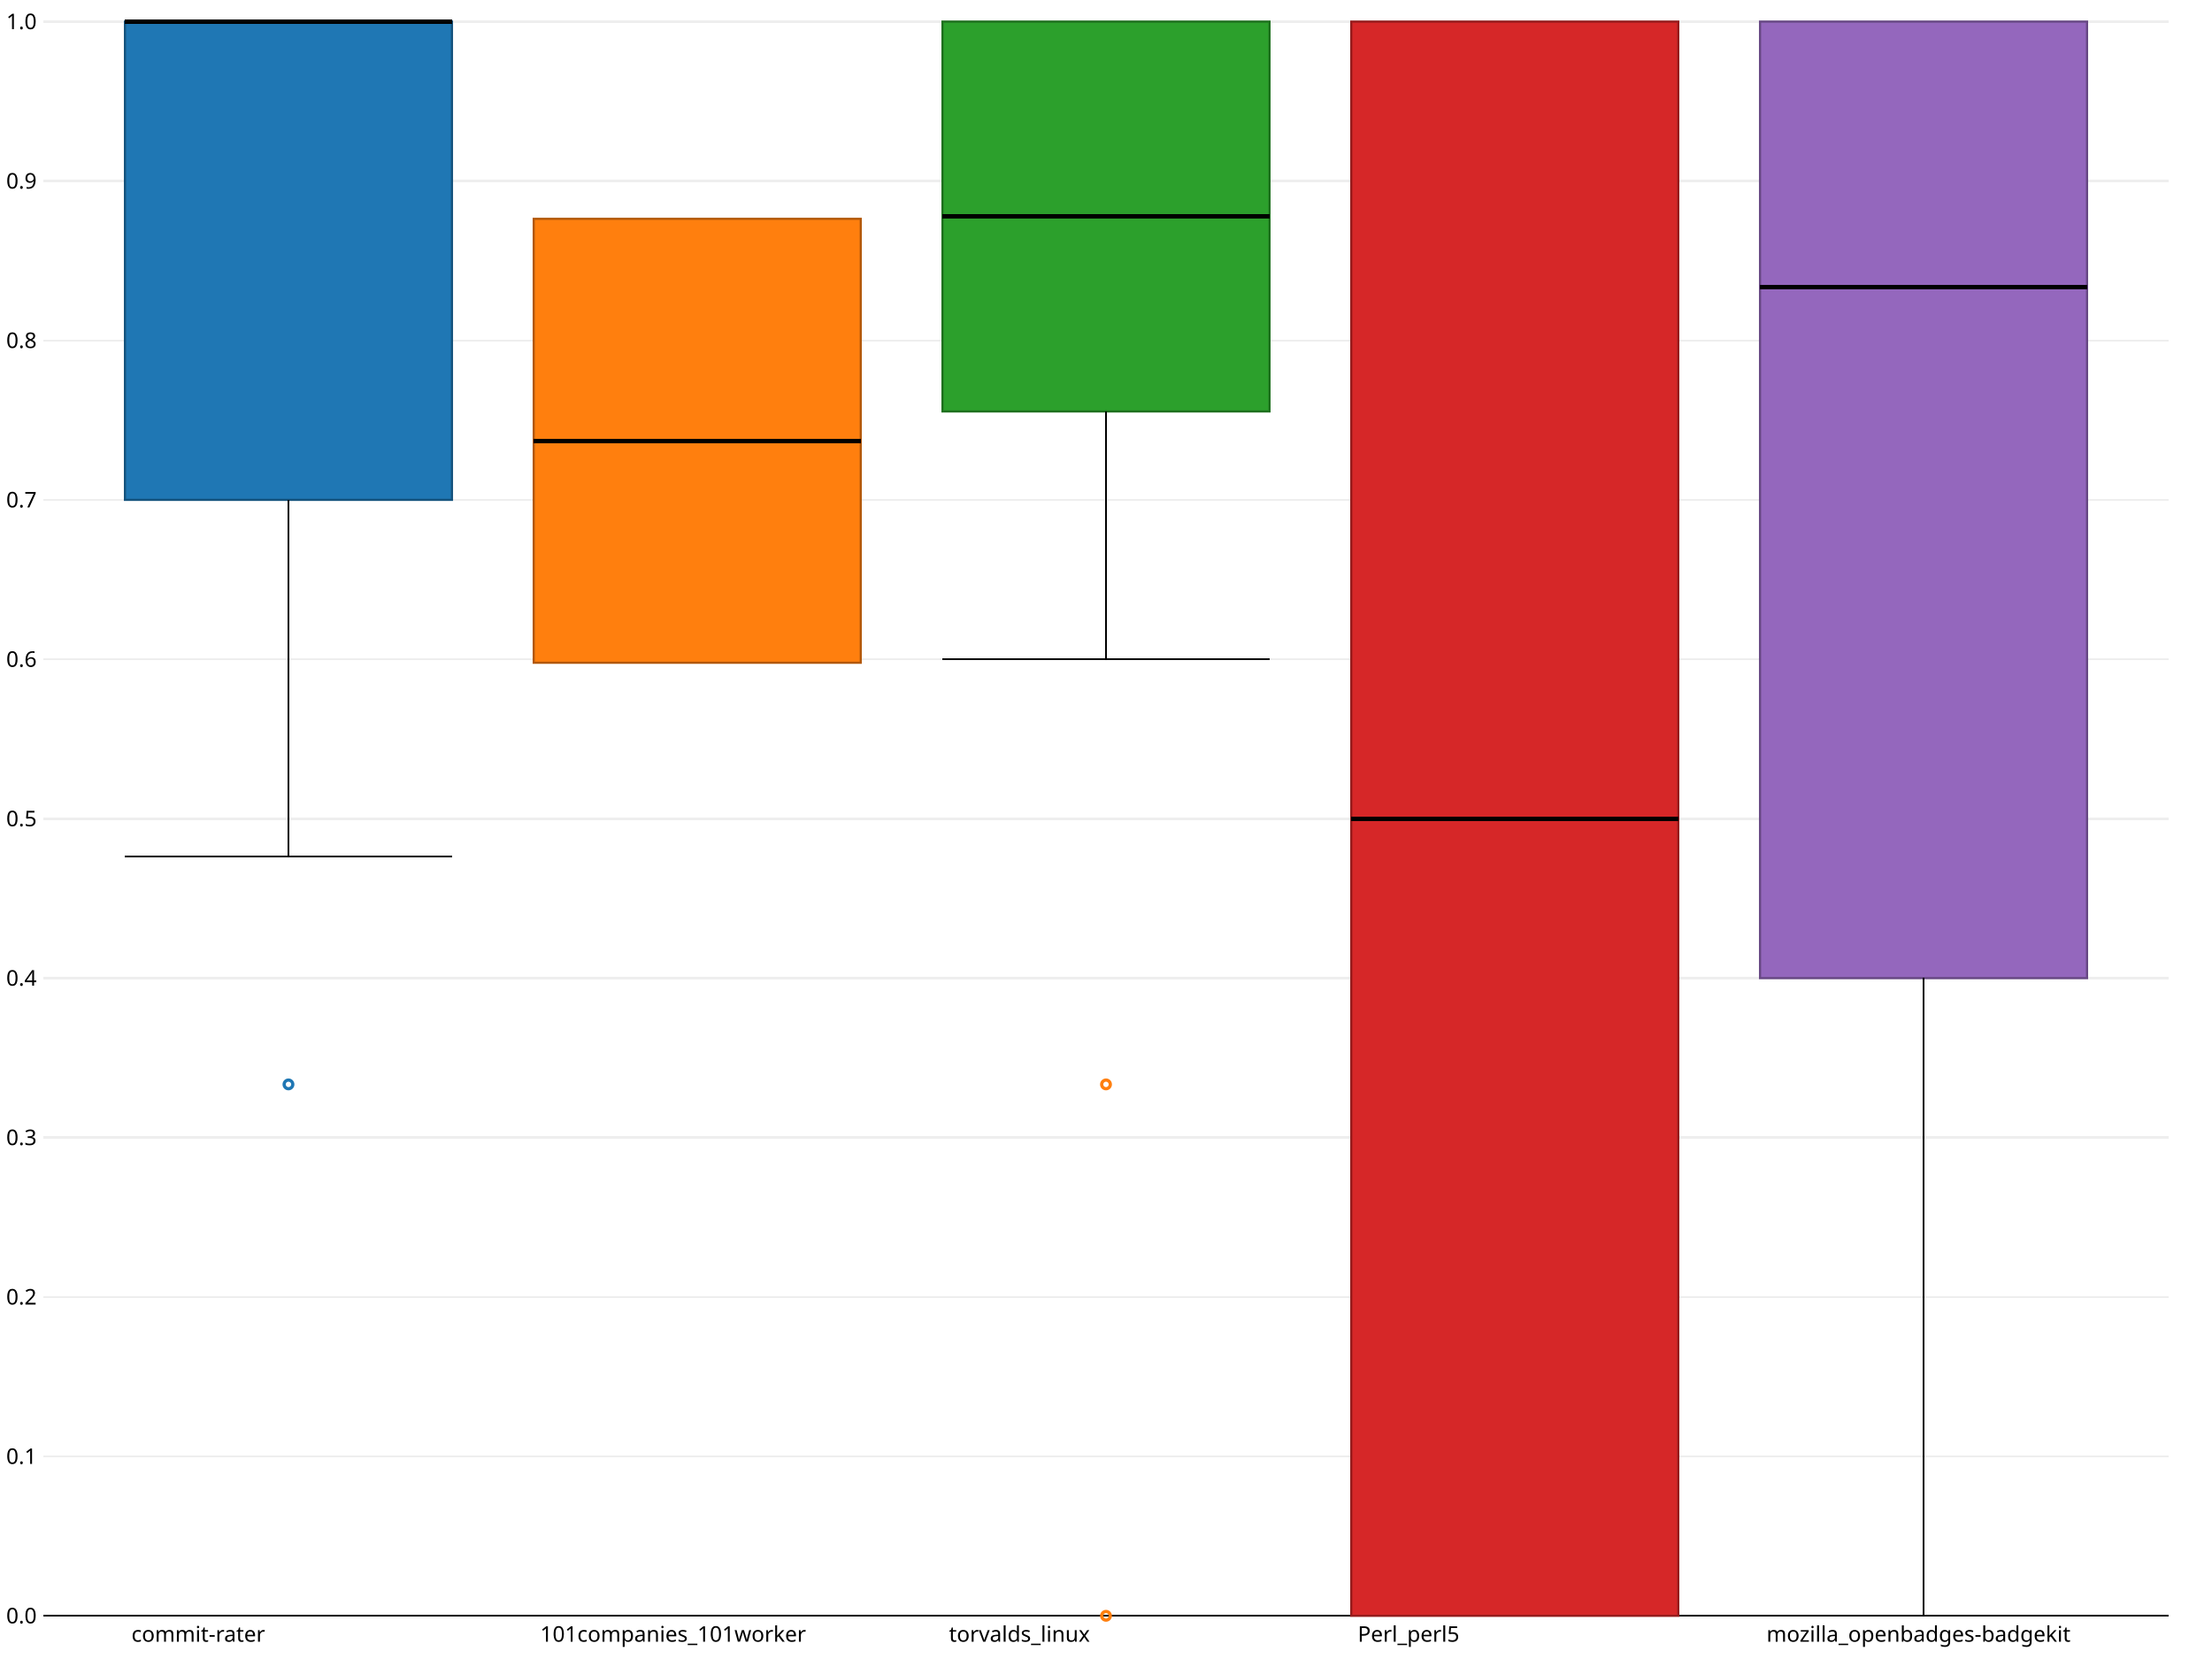
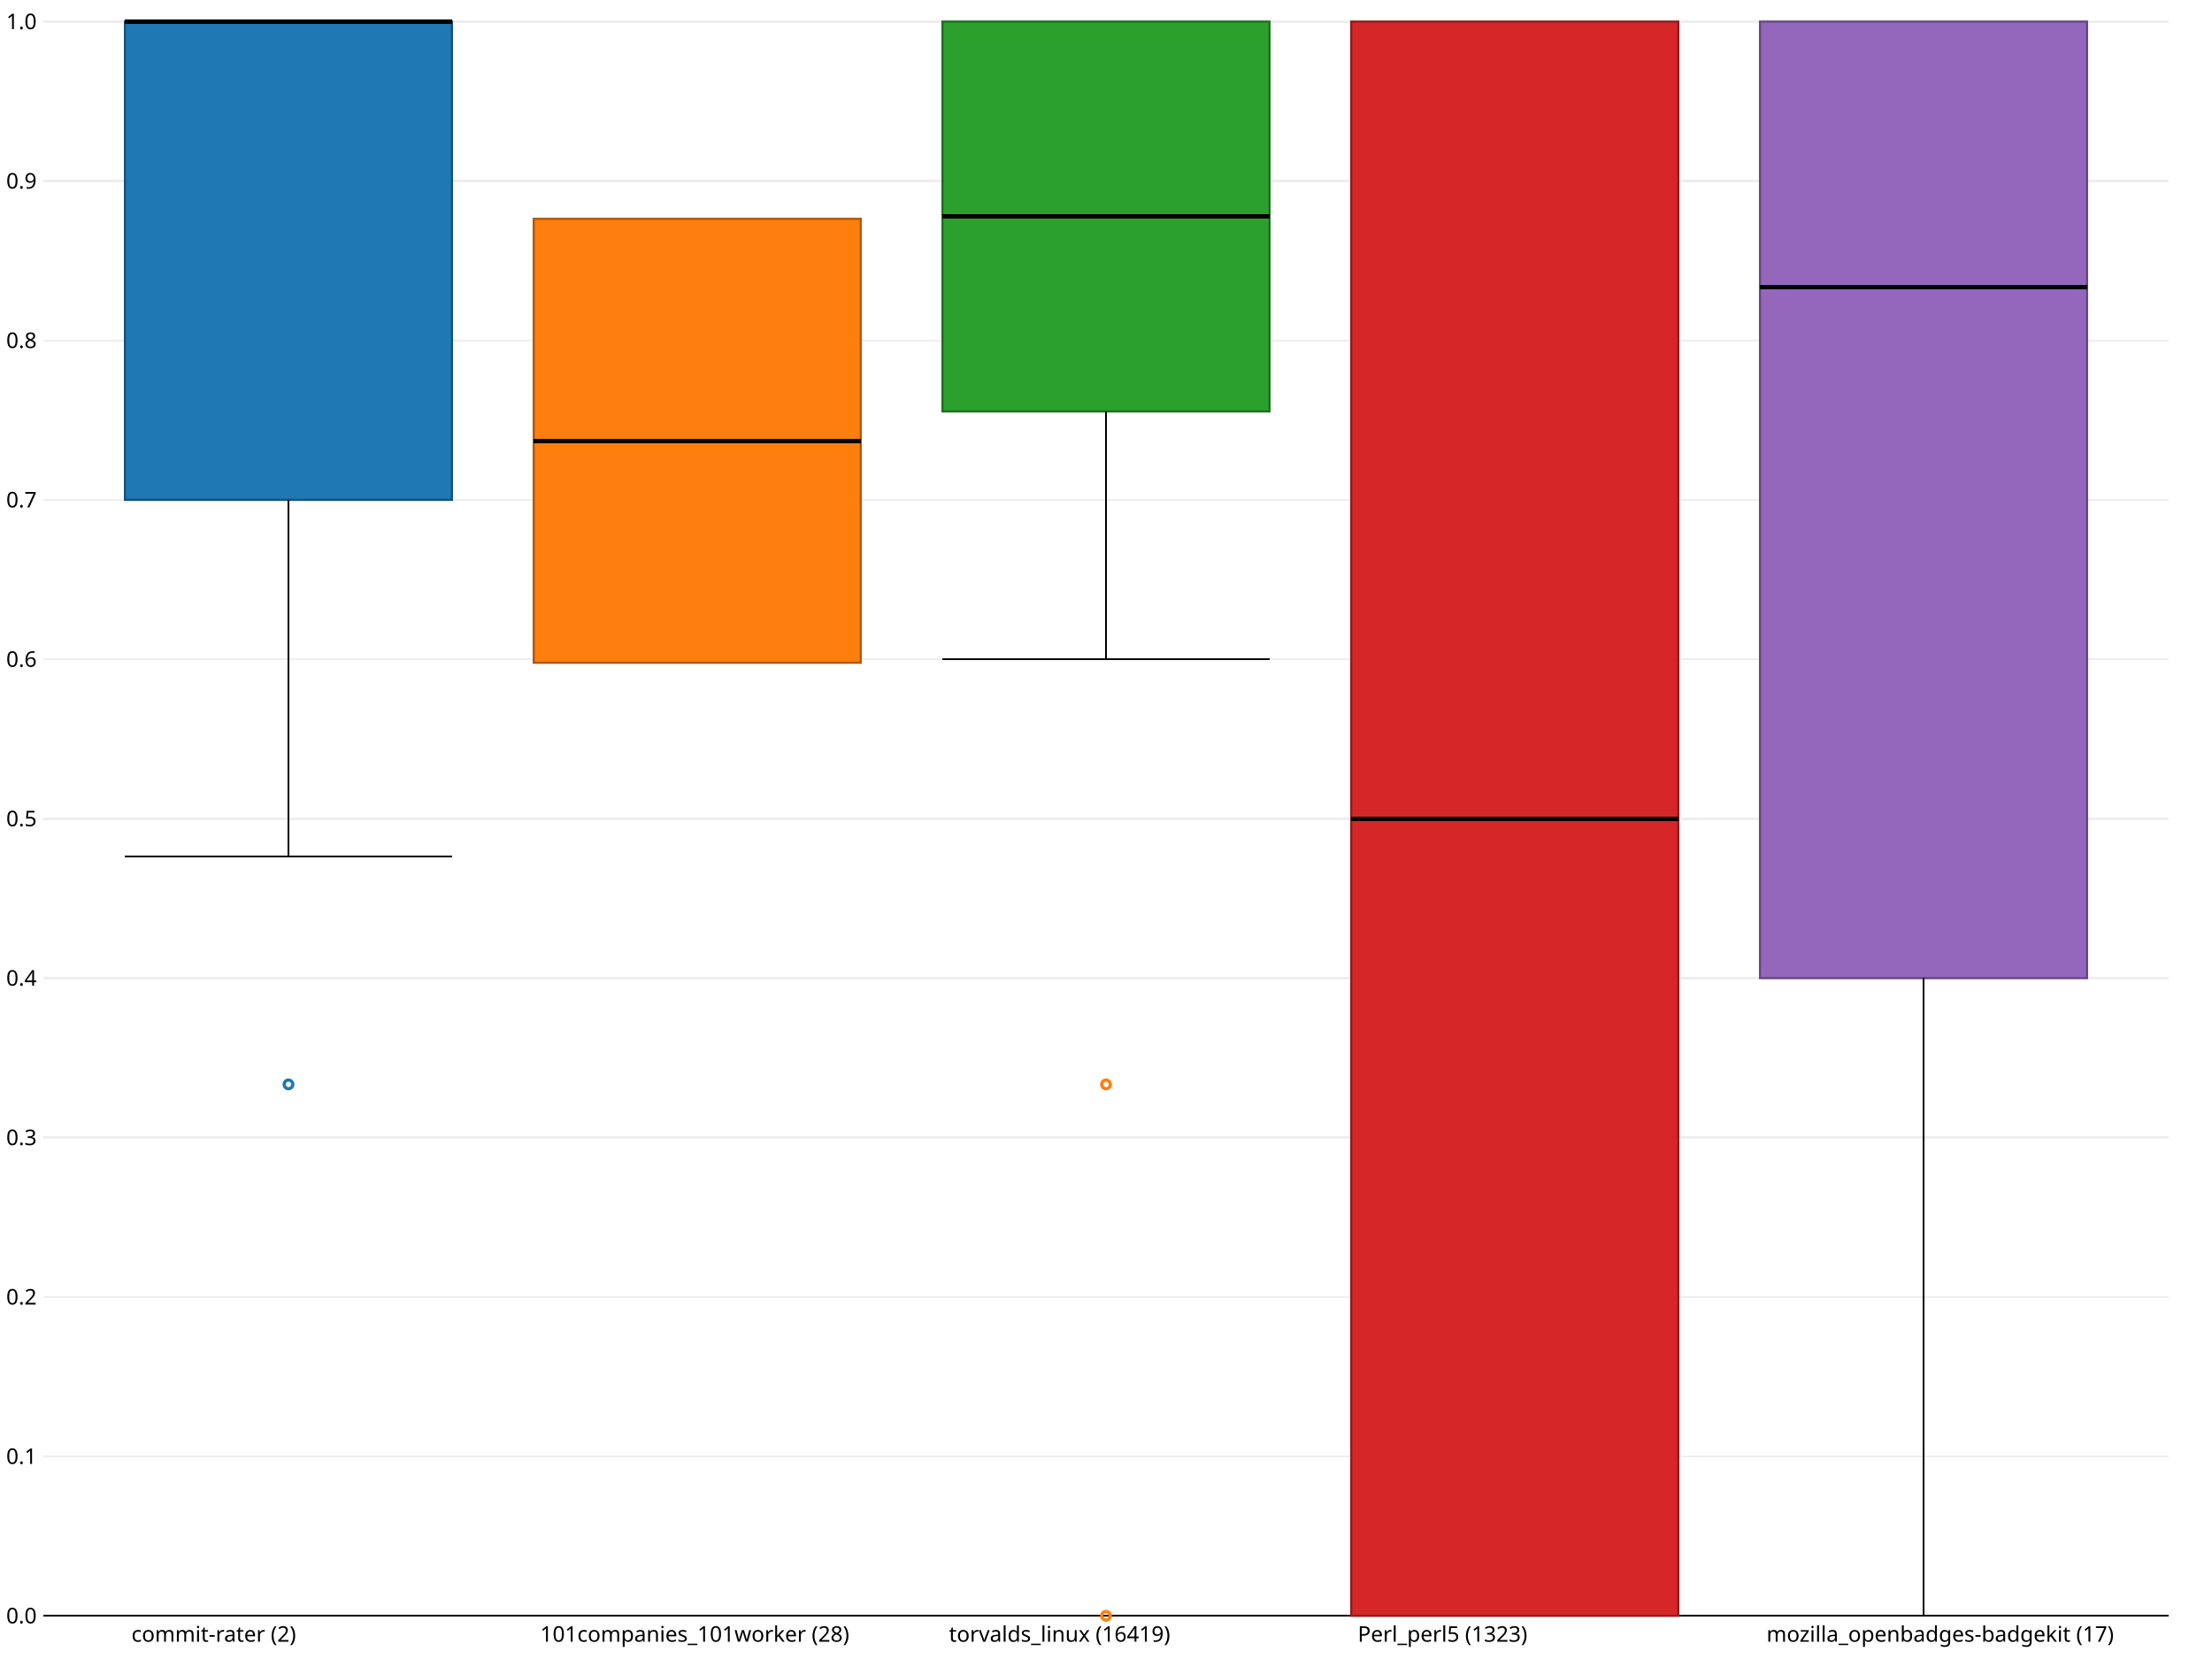
<svg xmlns="http://www.w3.org/2000/svg" xmlns:xlink="http://www.w3.org/1999/xlink" fill="none" font-family="sans-serif" font-size="10px" height="768" stroke="none" stroke-width="1.5" width="1024">
  <g transform="translate(20,10)">
    <line shape-rendering="crispEdges" stroke="rgb(0,0,0)" stroke-width="1" x1="0" x2="984" y1="738.0" y2="738.0" />
    <line shape-rendering="crispEdges" stroke="rgb(238,238,238)" stroke-width="1" x1="0" x2="984" y1="664.2" y2="664.2" />
    <line shape-rendering="crispEdges" stroke="rgb(238,238,238)" stroke-width="1" x1="0" x2="984" y1="590.4" y2="590.4" />
    <line shape-rendering="crispEdges" stroke="rgb(238,238,238)" stroke-width="1" x1="0" x2="984" y1="516.6" y2="516.6" />
    <line shape-rendering="crispEdges" stroke="rgb(238,238,238)" stroke-width="1" x1="0" x2="984" y1="442.8" y2="442.8" />
    <line shape-rendering="crispEdges" stroke="rgb(238,238,238)" stroke-width="1" x1="0" x2="984" y1="369.0" y2="369.0" />
    <line shape-rendering="crispEdges" stroke="rgb(238,238,238)" stroke-width="1" x1="0" x2="984" y1="295.2" y2="295.2" />
    <line shape-rendering="crispEdges" stroke="rgb(238,238,238)" stroke-width="1" x1="0" x2="984" y1="221.4" y2="221.4" />
    <line shape-rendering="crispEdges" stroke="rgb(238,238,238)" stroke-width="1" x1="0" x2="984" y1="147.6" y2="147.6" />
    <line shape-rendering="crispEdges" stroke="rgb(238,238,238)" stroke-width="1" x1="0" x2="984" y1="73.8" y2="73.8" />
    <line shape-rendering="crispEdges" stroke="rgb(238,238,238)" stroke-width="1" x1="0" x2="984" y1="0.0" y2="0.0" />
  </g>
  <g transform="translate(20,10)">
    <text dy=".35em" fill="rgb(0,0,0)" pointer-events="none" text-anchor="end" transform="translate(0,738.0)" x="-3">0.0</text>
    <text dy=".35em" fill="rgb(0,0,0)" pointer-events="none" text-anchor="end" transform="translate(0,664.2)" x="-3">0.1</text>
    <text dy=".35em" fill="rgb(0,0,0)" pointer-events="none" text-anchor="end" transform="translate(0,590.4)" x="-3">0.2</text>
    <text dy=".35em" fill="rgb(0,0,0)" pointer-events="none" text-anchor="end" transform="translate(0,516.6)" x="-3">0.3</text>
    <text dy=".35em" fill="rgb(0,0,0)" pointer-events="none" text-anchor="end" transform="translate(0,442.8)" x="-3">0.4</text>
    <text dy=".35em" fill="rgb(0,0,0)" pointer-events="none" text-anchor="end" transform="translate(0,369.0)" x="-3">0.5</text>
    <text dy=".35em" fill="rgb(0,0,0)" pointer-events="none" text-anchor="end" transform="translate(0,295.2)" x="-3">0.6</text>
    <text dy=".35em" fill="rgb(0,0,0)" pointer-events="none" text-anchor="end" transform="translate(0,221.4)" x="-3">0.7</text>
    <text dy=".35em" fill="rgb(0,0,0)" pointer-events="none" text-anchor="end" transform="translate(0,147.6)" x="-3">0.8</text>
    <text dy=".35em" fill="rgb(0,0,0)" pointer-events="none" text-anchor="end" transform="translate(0,73.8)" x="-3">0.9</text>
    <text dy=".35em" fill="rgb(0,0,0)" pointer-events="none" text-anchor="end" transform="translate(0,0.0)" x="-3">1.0</text>
  </g>
  <g transform="translate(20,10)">
    <line shape-rendering="crispEdges" stroke="rgb(0,0,0)" stroke-width="1" x1="0" x2="984" y1="738" y2="738" />
  </g>
  <g transform="translate(20,10)">
-     <text fill="rgb(0,0,0)" pointer-events="none" transform="translate(37.84615,753)" x="3" y="-3">commit-rater</text>
-     <text fill="rgb(0,0,0)" pointer-events="none" transform="translate(227.0769,753)" x="3" y="-3">101companies_101worker</text>
-     <text fill="rgb(0,0,0)" pointer-events="none" transform="translate(416.3077,753)" x="3" y="-3">torvalds_linux</text>
-     <text fill="rgb(0,0,0)" pointer-events="none" transform="translate(605.5385,753)" x="3" y="-3">Perl_perl5</text>
-     <text fill="rgb(0,0,0)" pointer-events="none" transform="translate(794.7692,753)" x="3" y="-3">mozilla_openbadges-badgekit</text>
+     <text fill="rgb(0,0,0)" pointer-events="none" transform="translate(37.84615,753)" x="3" y="-3">commit-rater (2)</text>
+     <text fill="rgb(0,0,0)" pointer-events="none" transform="translate(227.0769,753)" x="3" y="-3">101companies_101worker (28)</text>
+     <text fill="rgb(0,0,0)" pointer-events="none" transform="translate(416.3077,753)" x="3" y="-3">torvalds_linux (16419)</text>
+     <text fill="rgb(0,0,0)" pointer-events="none" transform="translate(605.5385,753)" x="3" y="-3">Perl_perl5 (1323)</text>
+     <text fill="rgb(0,0,0)" pointer-events="none" transform="translate(794.7692,753)" x="3" y="-3">mozilla_openbadges-badgekit (17)</text>
  </g>
  <g transform="translate(20,10)">
    <g transform="translate(37.84615,0)">
      <rect fill="rgb(31,119,180)" height="221.4" stroke="rgb(21,83,125)" stroke-width="1.0" width="151.385" />
    </g>
    <g transform="translate(37.84615,0)">
      <line shape-rendering="crispEdges" stroke="rgb(0,0,0)" stroke-width="2" x1="0.0" x2="151.385" y1="0.0" y2="0.0" />
    </g>
    <g transform="translate(37.84615,0)">
      <line shape-rendering="crispEdges" stroke="rgb(0,0,0)" stroke-width="1" x1="0" x2="151.385" y1="386.571" y2="386.571" />
    </g>
    <g transform="translate(37.84615,0)">
      <line shape-rendering="crispEdges" stroke="rgb(0,0,0)" stroke-width="1" x1="75.692" x2="75.692" y1="221.4" y2="386.571" />
    </g>
    <g transform="translate(37.84615,0)" />
    <g transform="translate(37.84615,0)" />
    <g transform="translate(37.84615,0)">
      <a xlink:title="0.3333333333333333">
        <circle cx="75.692" cy="492.0" fill="none" r="2.0" stroke="rgb(31,119,180)" />
      </a>
    </g>
    <g transform="translate(227.0769,0)">
      <rect fill="rgb(255,127,14)" height="205.505" stroke="rgb(178,88,9)" stroke-width="1.0" width="151.385" y="91.299" />
    </g>
    <g transform="translate(227.0769,0)">
      <line shape-rendering="crispEdges" stroke="rgb(0,0,0)" stroke-width="2" x1="0.0" x2="151.385" y1="194.052" y2="194.052" />
    </g>
    <g transform="translate(227.0769,0)" />
    <g transform="translate(227.0769,0)" />
    <g transform="translate(227.0769,0)" />
    <g transform="translate(227.0769,0)" />
    <g transform="translate(227.0769,0)" />
    <g transform="translate(416.3077,0)">
      <rect fill="rgb(44,160,44)" height="180.466" stroke="rgb(30,112,30)" stroke-width="1.0" width="151.385" />
    </g>
    <g transform="translate(416.3077,0)">
      <line shape-rendering="crispEdges" stroke="rgb(0,0,0)" stroke-width="2" x1="0.0" x2="151.385" y1="90.218" y2="90.218" />
    </g>
    <g transform="translate(416.3077,0)">
      <line shape-rendering="crispEdges" stroke="rgb(0,0,0)" stroke-width="1" x1="0" x2="151.385" y1="295.2" y2="295.2" />
    </g>
    <g transform="translate(416.3077,0)">
      <line shape-rendering="crispEdges" stroke="rgb(0,0,0)" stroke-width="1" x1="75.692" x2="75.692" y1="180.466" y2="295.2" />
    </g>
    <g transform="translate(416.3077,0)" />
    <g transform="translate(416.3077,0)" />
    <g transform="translate(416.3077,0)">
      <a xlink:title="0.0">
        <circle cx="75.692" cy="738.0" fill="none" r="2.0" stroke="rgb(255,127,14)" />
      </a>
      <a xlink:title="0.3333333333333333">
        <circle cx="75.692" cy="492.0" fill="none" r="2.0" stroke="rgb(255,127,14)" />
      </a>
    </g>
    <g transform="translate(605.5385,0)">
      <rect fill="rgb(214,39,40)" height="738.0" stroke="rgb(149,27,28)" stroke-width="1.0" width="151.385" />
    </g>
    <g transform="translate(605.5385,0)">
      <line shape-rendering="crispEdges" stroke="rgb(0,0,0)" stroke-width="2" x1="0.0" x2="151.385" y1="369.0" y2="369.0" />
    </g>
    <g transform="translate(605.5385,0)" />
    <g transform="translate(605.5385,0)" />
    <g transform="translate(605.5385,0)" />
    <g transform="translate(605.5385,0)" />
    <g transform="translate(605.5385,0)" />
    <g transform="translate(794.7692,0)">
      <rect fill="rgb(148,103,189)" height="442.8" stroke="rgb(103,72,132)" stroke-width="1.0" width="151.385" />
    </g>
    <g transform="translate(794.7692,0)">
      <line shape-rendering="crispEdges" stroke="rgb(0,0,0)" stroke-width="2" x1="0.0" x2="151.385" y1="123.0" y2="123.0" />
    </g>
    <g transform="translate(794.7692,0)">
      <line shape-rendering="crispEdges" stroke="rgb(0,0,0)" stroke-width="1" x1="0" x2="151.385" y1="738.0" y2="738.0" />
    </g>
    <g transform="translate(794.7692,0)">
      <line shape-rendering="crispEdges" stroke="rgb(0,0,0)" stroke-width="1" x1="75.692" x2="75.692" y1="442.8" y2="738.0" />
    </g>
    <g transform="translate(794.7692,0)" />
    <g transform="translate(794.7692,0)" />
    <g transform="translate(794.7692,0)" />
  </g>
</svg>
